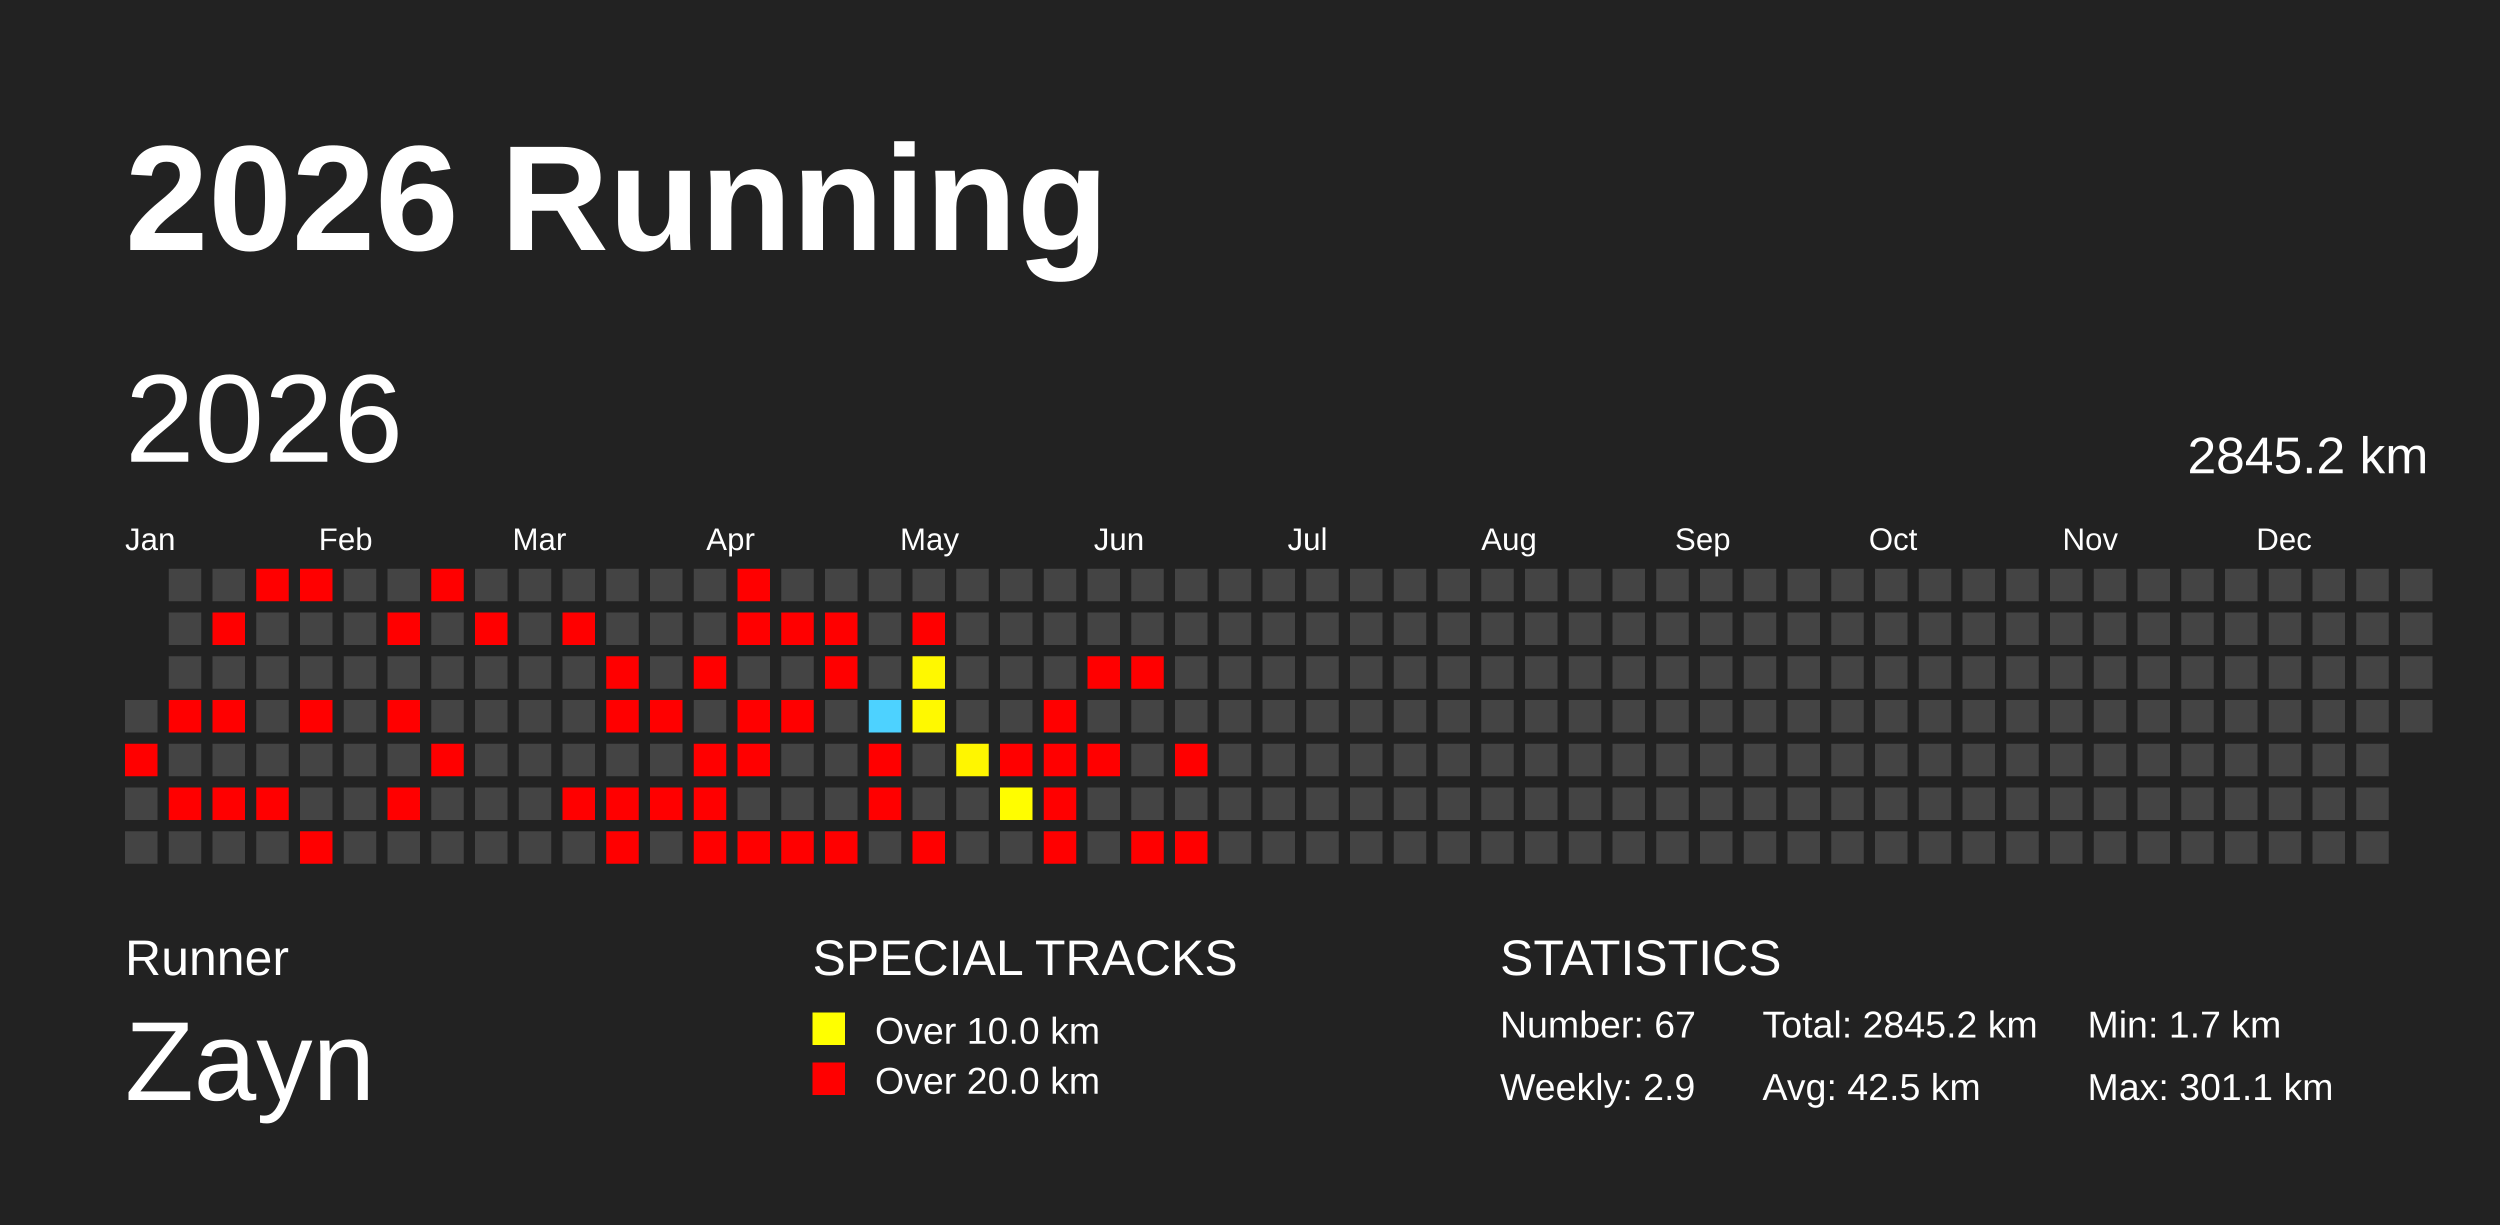
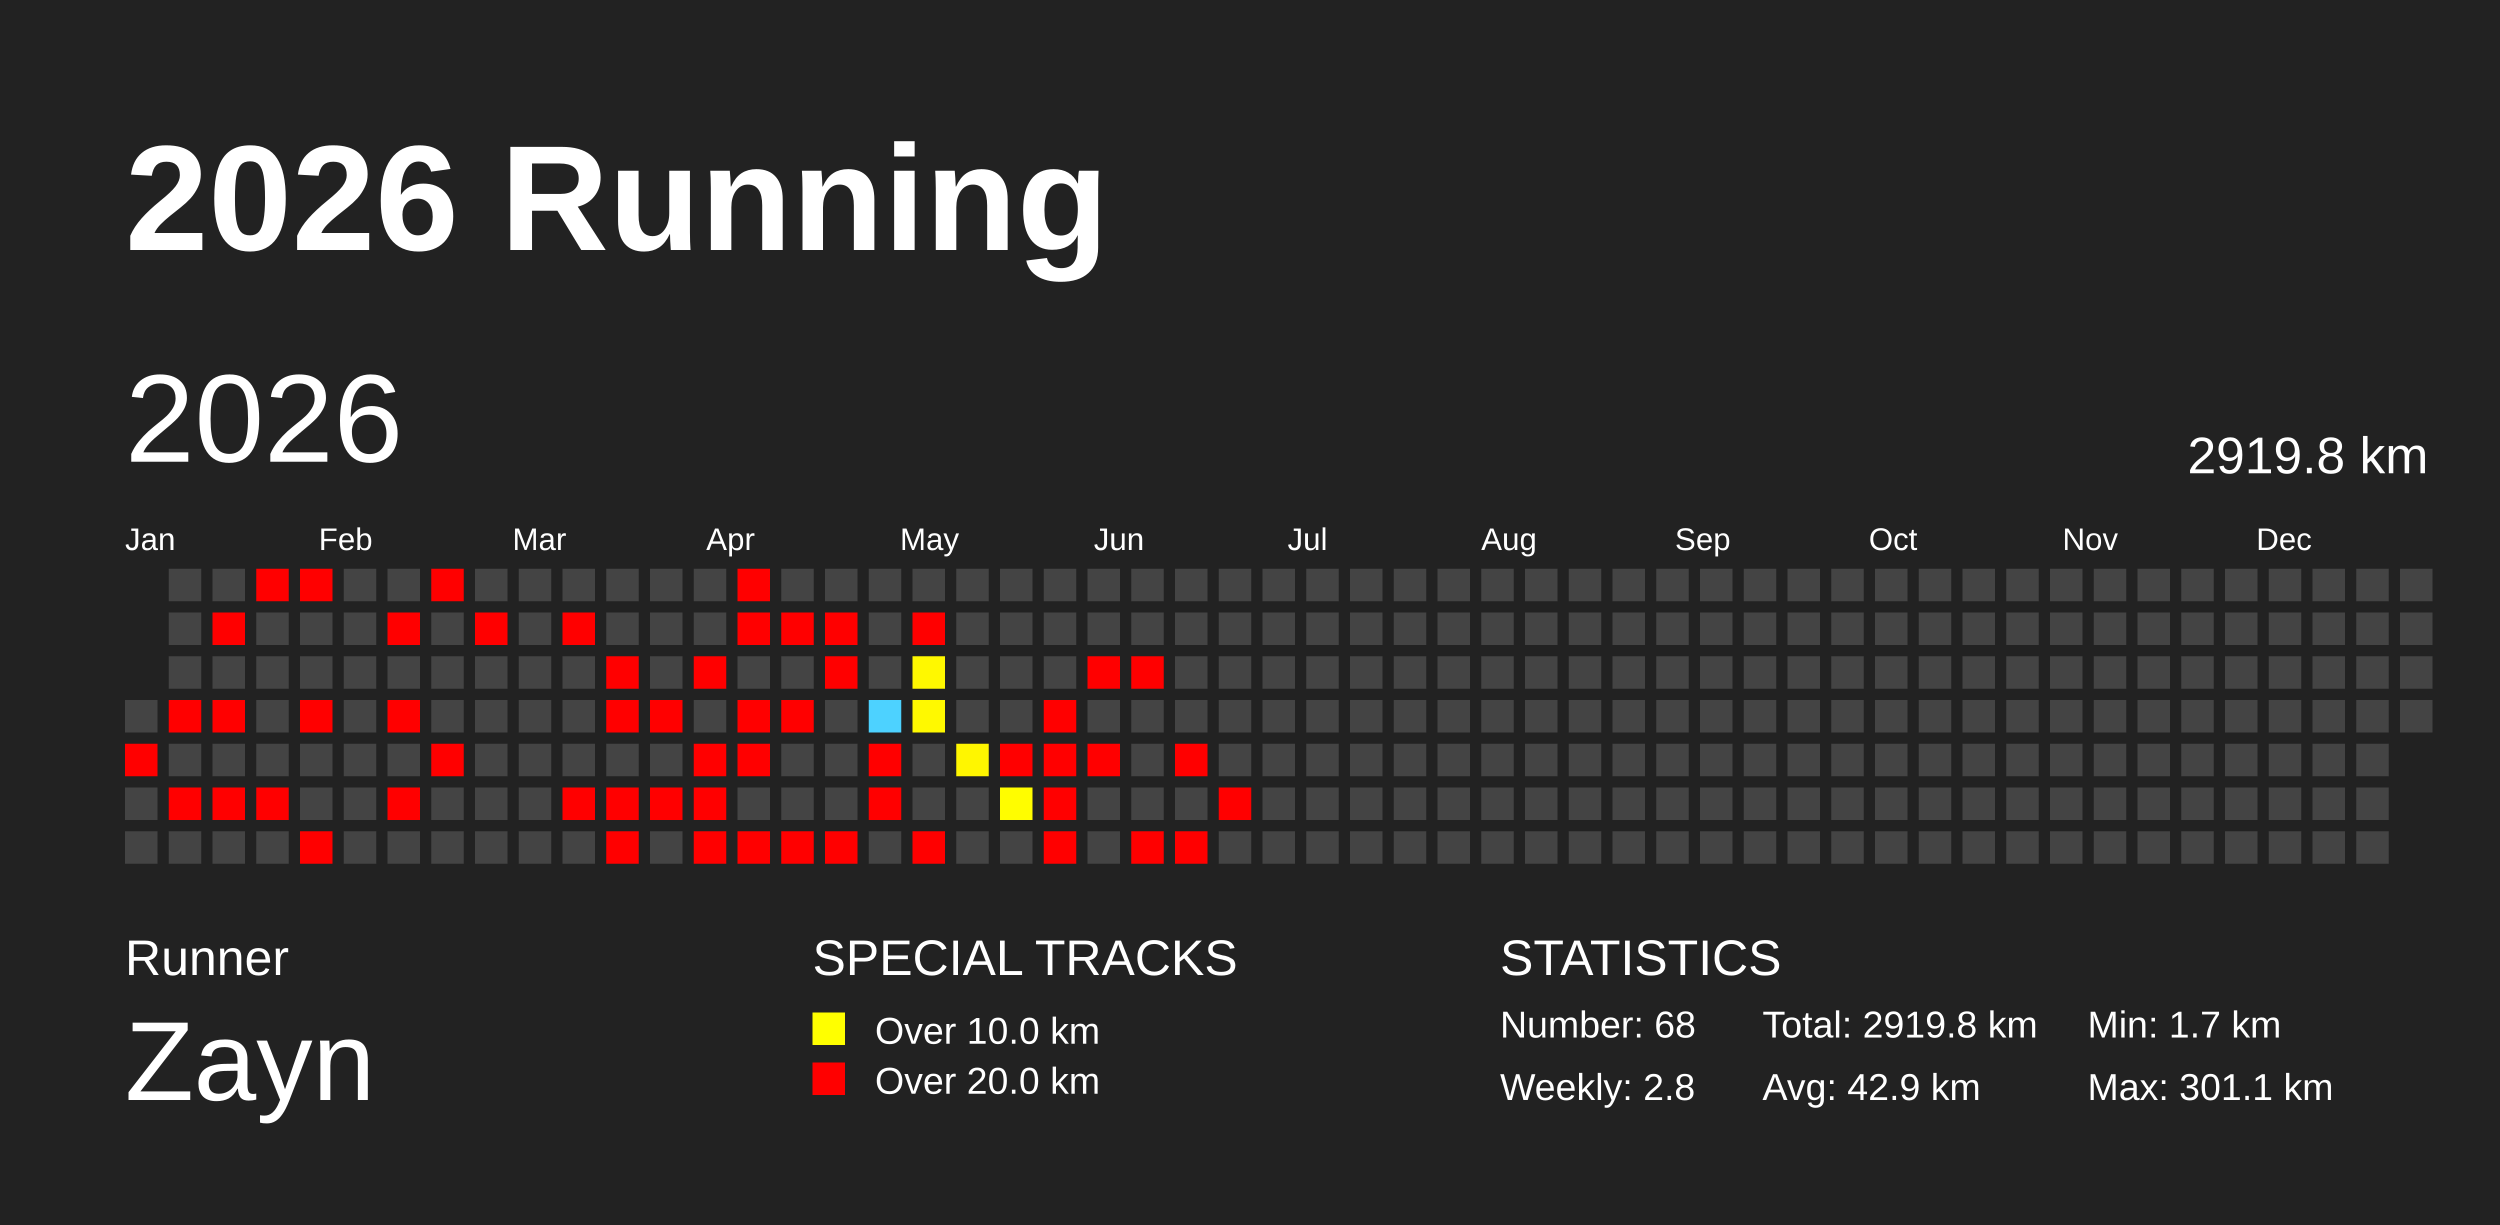
<svg xmlns="http://www.w3.org/2000/svg" baseProfile="full" height="98mm" version="1.1" viewBox="0,0,200,98" width="200mm">
  <defs />
  <rect fill="#222222" height="98" width="200" x="0" y="0" />
  <text fill="#FFFFFF" style="font-size:12px; font-family:Arial; font-weight:bold;" x="10" y="20">2026 Running</text>
  <text fill="#FFFFFF" style="font-size:4px; font-family:Arial" x="10" y="78">Runner</text>
  <text fill="#FFFFFF" style="font-size:9px; font-family:Arial" x="10" y="88">Zayn</text>
  <text fill="#FFFFFF" style="font-size:4px; font-family:Arial" x="65" y="78">SPECIAL TRACKS</text>
  <rect fill="yellow" height="2.6" width="2.6" x="65" y="81" />
  <text fill="#FFFFFF" style="font-size:3px; font-family:Arial" x="70" y="83.5">Over 10.0 km</text>
  <rect fill="red" height="2.6" width="2.6" x="65" y="85" />
  <text fill="#FFFFFF" style="font-size:3px; font-family:Arial" x="70" y="87.5">Over 20.0 km</text>
  <text fill="#FFFFFF" style="font-size:4px; font-family:Arial" x="120" y="78">STATISTICS</text>
-   <text fill="#FFFFFF" style="font-size:3px; font-family:Arial" x="120" y="83">Number: 67</text>
-   <text fill="#FFFFFF" style="font-size:3px; font-family:Arial" x="120" y="88">Weekly: 2.9</text>
-   <text fill="#FFFFFF" style="font-size:3px; font-family:Arial" x="141" y="83">Total: 2845.2 km</text>
-   <text fill="#FFFFFF" style="font-size:3px; font-family:Arial" x="141" y="88">Avg: 42.5 km</text>
+   <text fill="#FFFFFF" style="font-size:3px; font-family:Arial" x="120" y="83">Number: 68</text>
+   <text fill="#FFFFFF" style="font-size:3px; font-family:Arial" x="120" y="88">Weekly: 2.8</text>
+   <text fill="#FFFFFF" style="font-size:3px; font-family:Arial" x="141" y="83">Total: 2919.8 km</text>
+   <text fill="#FFFFFF" style="font-size:3px; font-family:Arial" x="141" y="88">Avg: 42.9 km</text>
  <text fill="#FFFFFF" style="font-size:3px; font-family:Arial" x="167" y="83">Min: 1.7 km</text>
  <text fill="#FFFFFF" style="font-size:3px; font-family:Arial" x="167" y="88">Max: 301.1 km</text>
  <text dominant-baseline="hanging" fill="#FFFFFF" style="font-size:10.0px; font-family:Arial;" x="10" y="30">2026</text>
-   <text dominant-baseline="hanging" fill="#FFFFFF" style="font-size:4.125px; font-family:Arial;" x="175" y="35">2845.2 km</text>
+   <text dominant-baseline="hanging" fill="#FFFFFF" style="font-size:4.125px; font-family:Arial;" x="175" y="35">2919.8 km</text>
  <text fill="#FFFFFF" style="font-size:2.5px; font-family:Arial" x="10.0" y="44">Jan</text>
  <text fill="#FFFFFF" style="font-size:2.5px; font-family:Arial" x="25.5" y="44">Feb</text>
  <text fill="#FFFFFF" style="font-size:2.5px; font-family:Arial" x="41.0" y="44">Mar</text>
  <text fill="#FFFFFF" style="font-size:2.5px; font-family:Arial" x="56.5" y="44">Apr</text>
  <text fill="#FFFFFF" style="font-size:2.5px; font-family:Arial" x="72.0" y="44">May</text>
  <text fill="#FFFFFF" style="font-size:2.5px; font-family:Arial" x="87.5" y="44">Jun</text>
  <text fill="#FFFFFF" style="font-size:2.5px; font-family:Arial" x="103.0" y="44">Jul</text>
  <text fill="#FFFFFF" style="font-size:2.5px; font-family:Arial" x="118.5" y="44">Aug</text>
  <text fill="#FFFFFF" style="font-size:2.5px; font-family:Arial" x="134.0" y="44">Sep</text>
  <text fill="#FFFFFF" style="font-size:2.5px; font-family:Arial" x="149.5" y="44">Oct</text>
  <text fill="#FFFFFF" style="font-size:2.5px; font-family:Arial" x="165.0" y="44">Nov</text>
  <text fill="#FFFFFF" style="font-size:2.5px; font-family:Arial" x="180.5" y="44">Dec</text>
  <rect fill="#444444" height="2.6" width="2.6" x="10.0" y="56.0" />
  <rect fill="red" height="2.6" width="2.6" x="10.0" y="59.5" />
  <rect fill="#444444" height="2.6" width="2.6" x="10.0" y="63.0" />
  <rect fill="#444444" height="2.6" width="2.6" x="10.0" y="66.5" />
  <rect fill="#444444" height="2.6" width="2.6" x="13.5" y="45.5" />
  <rect fill="#444444" height="2.6" width="2.6" x="13.5" y="49.0" />
  <rect fill="#444444" height="2.6" width="2.6" x="13.5" y="52.5" />
  <rect fill="red" height="2.6" width="2.6" x="13.5" y="56.0" />
  <rect fill="#444444" height="2.6" width="2.6" x="13.5" y="59.5" />
  <rect fill="red" height="2.6" width="2.6" x="13.5" y="63.0" />
  <rect fill="#444444" height="2.6" width="2.6" x="13.5" y="66.5" />
  <rect fill="#444444" height="2.6" width="2.6" x="17.0" y="45.5" />
  <rect fill="red" height="2.6" width="2.6" x="17.0" y="49.0" />
  <rect fill="#444444" height="2.6" width="2.6" x="17.0" y="52.5" />
  <rect fill="red" height="2.6" width="2.6" x="17.0" y="56.0" />
  <rect fill="#444444" height="2.6" width="2.6" x="17.0" y="59.5" />
  <rect fill="red" height="2.6" width="2.6" x="17.0" y="63.0" />
  <rect fill="#444444" height="2.6" width="2.6" x="17.0" y="66.5" />
  <rect fill="red" height="2.6" width="2.6" x="20.5" y="45.5" />
  <rect fill="#444444" height="2.6" width="2.6" x="20.5" y="49.0" />
  <rect fill="#444444" height="2.6" width="2.6" x="20.5" y="52.5" />
  <rect fill="#444444" height="2.6" width="2.6" x="20.5" y="56.0" />
  <rect fill="#444444" height="2.6" width="2.6" x="20.5" y="59.5" />
  <rect fill="red" height="2.6" width="2.6" x="20.5" y="63.0" />
  <rect fill="#444444" height="2.6" width="2.6" x="20.5" y="66.5" />
  <rect fill="red" height="2.6" width="2.6" x="24.0" y="45.5" />
  <rect fill="#444444" height="2.6" width="2.6" x="24.0" y="49.0" />
  <rect fill="#444444" height="2.6" width="2.6" x="24.0" y="52.5" />
  <rect fill="red" height="2.6" width="2.6" x="24.0" y="56.0" />
  <rect fill="#444444" height="2.6" width="2.6" x="24.0" y="59.5" />
  <rect fill="#444444" height="2.6" width="2.6" x="24.0" y="63.0" />
  <rect fill="red" height="2.6" width="2.6" x="24.0" y="66.5" />
  <rect fill="#444444" height="2.6" width="2.6" x="27.5" y="45.5" />
  <rect fill="#444444" height="2.6" width="2.6" x="27.5" y="49.0" />
  <rect fill="#444444" height="2.6" width="2.6" x="27.5" y="52.5" />
  <rect fill="#444444" height="2.6" width="2.6" x="27.5" y="56.0" />
  <rect fill="#444444" height="2.6" width="2.6" x="27.5" y="59.5" />
  <rect fill="#444444" height="2.6" width="2.6" x="27.5" y="63.0" />
  <rect fill="#444444" height="2.6" width="2.6" x="27.5" y="66.5" />
  <rect fill="#444444" height="2.6" width="2.6" x="31.0" y="45.5" />
  <rect fill="red" height="2.6" width="2.6" x="31.0" y="49.0" />
  <rect fill="#444444" height="2.6" width="2.6" x="31.0" y="52.5" />
  <rect fill="red" height="2.6" width="2.6" x="31.0" y="56.0" />
  <rect fill="#444444" height="2.6" width="2.6" x="31.0" y="59.5" />
  <rect fill="red" height="2.6" width="2.6" x="31.0" y="63.0" />
  <rect fill="#444444" height="2.6" width="2.6" x="31.0" y="66.5" />
  <rect fill="red" height="2.6" width="2.6" x="34.5" y="45.5" />
  <rect fill="#444444" height="2.6" width="2.6" x="34.5" y="49.0" />
  <rect fill="#444444" height="2.6" width="2.6" x="34.5" y="52.5" />
  <rect fill="#444444" height="2.6" width="2.6" x="34.5" y="56.0" />
  <rect fill="red" height="2.6" width="2.6" x="34.5" y="59.5" />
  <rect fill="#444444" height="2.6" width="2.6" x="34.5" y="63.0" />
  <rect fill="#444444" height="2.6" width="2.6" x="34.5" y="66.5" />
  <rect fill="#444444" height="2.6" width="2.6" x="38.0" y="45.5" />
  <rect fill="red" height="2.6" width="2.6" x="38.0" y="49.0" />
  <rect fill="#444444" height="2.6" width="2.6" x="38.0" y="52.5" />
  <rect fill="#444444" height="2.6" width="2.6" x="38.0" y="56.0" />
  <rect fill="#444444" height="2.6" width="2.6" x="38.0" y="59.5" />
  <rect fill="#444444" height="2.6" width="2.6" x="38.0" y="63.0" />
  <rect fill="#444444" height="2.6" width="2.6" x="38.0" y="66.5" />
  <rect fill="#444444" height="2.6" width="2.6" x="41.5" y="45.5" />
  <rect fill="#444444" height="2.6" width="2.6" x="41.5" y="49.0" />
  <rect fill="#444444" height="2.6" width="2.6" x="41.5" y="52.5" />
  <rect fill="#444444" height="2.6" width="2.6" x="41.5" y="56.0" />
  <rect fill="#444444" height="2.6" width="2.6" x="41.5" y="59.5" />
  <rect fill="#444444" height="2.6" width="2.6" x="41.5" y="63.0" />
  <rect fill="#444444" height="2.6" width="2.6" x="41.5" y="66.5" />
  <rect fill="#444444" height="2.6" width="2.6" x="45.0" y="45.5" />
  <rect fill="red" height="2.6" width="2.6" x="45.0" y="49.0" />
  <rect fill="#444444" height="2.6" width="2.6" x="45.0" y="52.5" />
  <rect fill="#444444" height="2.6" width="2.6" x="45.0" y="56.0" />
  <rect fill="#444444" height="2.6" width="2.6" x="45.0" y="59.5" />
  <rect fill="red" height="2.6" width="2.6" x="45.0" y="63.0" />
  <rect fill="#444444" height="2.6" width="2.6" x="45.0" y="66.5" />
  <rect fill="#444444" height="2.6" width="2.6" x="48.5" y="45.5" />
  <rect fill="#444444" height="2.6" width="2.6" x="48.5" y="49.0" />
  <rect fill="red" height="2.6" width="2.6" x="48.5" y="52.5" />
  <rect fill="red" height="2.6" width="2.6" x="48.5" y="56.0" />
  <rect fill="#444444" height="2.6" width="2.6" x="48.5" y="59.5" />
  <rect fill="red" height="2.6" width="2.6" x="48.5" y="63.0" />
  <rect fill="red" height="2.6" width="2.6" x="48.5" y="66.5" />
  <rect fill="#444444" height="2.6" width="2.6" x="52.0" y="45.5" />
  <rect fill="#444444" height="2.6" width="2.6" x="52.0" y="49.0" />
  <rect fill="#444444" height="2.6" width="2.6" x="52.0" y="52.5" />
  <rect fill="red" height="2.6" width="2.6" x="52.0" y="56.0" />
  <rect fill="#444444" height="2.6" width="2.6" x="52.0" y="59.5" />
  <rect fill="red" height="2.6" width="2.6" x="52.0" y="63.0" />
  <rect fill="#444444" height="2.6" width="2.6" x="52.0" y="66.5" />
  <rect fill="#444444" height="2.6" width="2.6" x="55.5" y="45.5" />
  <rect fill="#444444" height="2.6" width="2.6" x="55.5" y="49.0" />
  <rect fill="red" height="2.6" width="2.6" x="55.5" y="52.5" />
  <rect fill="#444444" height="2.6" width="2.6" x="55.5" y="56.0" />
  <rect fill="red" height="2.6" width="2.6" x="55.5" y="59.5" />
  <rect fill="red" height="2.6" width="2.6" x="55.5" y="63.0" />
  <rect fill="red" height="2.6" width="2.6" x="55.5" y="66.5" />
  <rect fill="red" height="2.6" width="2.6" x="59.0" y="45.5" />
  <rect fill="red" height="2.6" width="2.6" x="59.0" y="49.0" />
  <rect fill="#444444" height="2.6" width="2.6" x="59.0" y="52.5" />
  <rect fill="red" height="2.6" width="2.6" x="59.0" y="56.0" />
  <rect fill="red" height="2.6" width="2.6" x="59.0" y="59.5" />
  <rect fill="#444444" height="2.6" width="2.6" x="59.0" y="63.0" />
  <rect fill="red" height="2.6" width="2.6" x="59.0" y="66.5" />
  <rect fill="#444444" height="2.6" width="2.6" x="62.5" y="45.5" />
  <rect fill="red" height="2.6" width="2.6" x="62.5" y="49.0" />
  <rect fill="#444444" height="2.6" width="2.6" x="62.5" y="52.5" />
  <rect fill="red" height="2.6" width="2.6" x="62.5" y="56.0" />
  <rect fill="#444444" height="2.6" width="2.6" x="62.5" y="59.5" />
  <rect fill="#444444" height="2.6" width="2.6" x="62.5" y="63.0" />
  <rect fill="red" height="2.6" width="2.6" x="62.5" y="66.5" />
  <rect fill="#444444" height="2.6" width="2.6" x="66.0" y="45.5" />
  <rect fill="red" height="2.6" width="2.6" x="66.0" y="49.0" />
  <rect fill="red" height="2.6" width="2.6" x="66.0" y="52.5" />
  <rect fill="#444444" height="2.6" width="2.6" x="66.0" y="56.0" />
  <rect fill="#444444" height="2.6" width="2.6" x="66.0" y="59.5" />
  <rect fill="#444444" height="2.6" width="2.6" x="66.0" y="63.0" />
  <rect fill="red" height="2.6" width="2.6" x="66.0" y="66.5" />
  <rect fill="#444444" height="2.6" width="2.6" x="69.5" y="45.5" />
  <rect fill="#444444" height="2.6" width="2.6" x="69.5" y="49.0" />
  <rect fill="#444444" height="2.6" width="2.6" x="69.5" y="52.5" />
  <rect fill="#4dd2ff" height="2.6" width="2.6" x="69.5" y="56.0" />
  <rect fill="red" height="2.6" width="2.6" x="69.5" y="59.5" />
  <rect fill="red" height="2.6" width="2.6" x="69.5" y="63.0" />
  <rect fill="#444444" height="2.6" width="2.6" x="69.5" y="66.5" />
  <rect fill="#444444" height="2.6" width="2.6" x="73.0" y="45.5" />
  <rect fill="red" height="2.6" width="2.6" x="73.0" y="49.0" />
  <rect fill="#fff800" height="2.6" width="2.6" x="73.0" y="52.5" />
  <rect fill="#fff900" height="2.6" width="2.6" x="73.0" y="56.0" />
  <rect fill="#444444" height="2.6" width="2.6" x="73.0" y="59.5" />
  <rect fill="#444444" height="2.6" width="2.6" x="73.0" y="63.0" />
  <rect fill="red" height="2.6" width="2.6" x="73.0" y="66.5" />
  <rect fill="#444444" height="2.6" width="2.6" x="76.5" y="45.5" />
  <rect fill="#444444" height="2.6" width="2.6" x="76.5" y="49.0" />
  <rect fill="#444444" height="2.6" width="2.6" x="76.5" y="52.5" />
  <rect fill="#444444" height="2.6" width="2.6" x="76.5" y="56.0" />
  <rect fill="#fff600" height="2.6" width="2.6" x="76.5" y="59.5" />
  <rect fill="#444444" height="2.6" width="2.6" x="76.5" y="63.0" />
  <rect fill="#444444" height="2.6" width="2.6" x="76.5" y="66.5" />
  <rect fill="#444444" height="2.6" width="2.6" x="80.0" y="45.5" />
  <rect fill="#444444" height="2.6" width="2.6" x="80.0" y="49.0" />
  <rect fill="#444444" height="2.6" width="2.6" x="80.0" y="52.5" />
  <rect fill="#444444" height="2.6" width="2.6" x="80.0" y="56.0" />
  <rect fill="red" height="2.6" width="2.6" x="80.0" y="59.5" />
  <rect fill="#fffd00" height="2.6" width="2.6" x="80.0" y="63.0" />
  <rect fill="#444444" height="2.6" width="2.6" x="80.0" y="66.5" />
  <rect fill="#444444" height="2.6" width="2.6" x="83.5" y="45.5" />
  <rect fill="#444444" height="2.6" width="2.6" x="83.5" y="49.0" />
  <rect fill="#444444" height="2.6" width="2.6" x="83.5" y="52.5" />
  <rect fill="red" height="2.6" width="2.6" x="83.5" y="56.0" />
  <rect fill="red" height="2.6" width="2.6" x="83.5" y="59.5" />
  <rect fill="red" height="2.6" width="2.6" x="83.5" y="63.0" />
  <rect fill="red" height="2.6" width="2.6" x="83.5" y="66.5" />
  <rect fill="#444444" height="2.6" width="2.6" x="87.0" y="45.5" />
  <rect fill="#444444" height="2.6" width="2.6" x="87.0" y="49.0" />
  <rect fill="red" height="2.6" width="2.6" x="87.0" y="52.5" />
  <rect fill="#444444" height="2.6" width="2.6" x="87.0" y="56.0" />
  <rect fill="red" height="2.6" width="2.6" x="87.0" y="59.5" />
  <rect fill="#444444" height="2.6" width="2.6" x="87.0" y="63.0" />
  <rect fill="#444444" height="2.6" width="2.6" x="87.0" y="66.5" />
  <rect fill="#444444" height="2.6" width="2.6" x="90.5" y="45.5" />
  <rect fill="#444444" height="2.6" width="2.6" x="90.5" y="49.0" />
  <rect fill="red" height="2.6" width="2.6" x="90.5" y="52.5" />
  <rect fill="#444444" height="2.6" width="2.6" x="90.5" y="56.0" />
  <rect fill="#444444" height="2.6" width="2.6" x="90.5" y="59.5" />
  <rect fill="#444444" height="2.6" width="2.6" x="90.5" y="63.0" />
  <rect fill="red" height="2.6" width="2.6" x="90.5" y="66.5" />
  <rect fill="#444444" height="2.6" width="2.6" x="94.0" y="45.5" />
  <rect fill="#444444" height="2.6" width="2.6" x="94.0" y="49.0" />
  <rect fill="#444444" height="2.6" width="2.6" x="94.0" y="52.5" />
  <rect fill="#444444" height="2.6" width="2.6" x="94.0" y="56.0" />
  <rect fill="red" height="2.6" width="2.6" x="94.0" y="59.5" />
  <rect fill="#444444" height="2.6" width="2.6" x="94.0" y="63.0" />
  <rect fill="red" height="2.6" width="2.6" x="94.0" y="66.5" />
  <rect fill="#444444" height="2.6" width="2.6" x="97.5" y="45.5" />
  <rect fill="#444444" height="2.6" width="2.6" x="97.5" y="49.0" />
  <rect fill="#444444" height="2.6" width="2.6" x="97.5" y="52.5" />
  <rect fill="#444444" height="2.6" width="2.6" x="97.5" y="56.0" />
  <rect fill="#444444" height="2.6" width="2.6" x="97.5" y="59.5" />
-   <rect fill="#444444" height="2.6" width="2.6" x="97.5" y="63.0" />
+   <rect fill="red" height="2.6" width="2.6" x="97.5" y="63.0" />
  <rect fill="#444444" height="2.6" width="2.6" x="97.5" y="66.5" />
  <rect fill="#444444" height="2.6" width="2.6" x="101.0" y="45.5" />
  <rect fill="#444444" height="2.6" width="2.6" x="101.0" y="49.0" />
  <rect fill="#444444" height="2.6" width="2.6" x="101.0" y="52.5" />
  <rect fill="#444444" height="2.6" width="2.6" x="101.0" y="56.0" />
  <rect fill="#444444" height="2.6" width="2.6" x="101.0" y="59.5" />
  <rect fill="#444444" height="2.6" width="2.6" x="101.0" y="63.0" />
  <rect fill="#444444" height="2.6" width="2.6" x="101.0" y="66.5" />
  <rect fill="#444444" height="2.6" width="2.6" x="104.5" y="45.5" />
  <rect fill="#444444" height="2.6" width="2.6" x="104.5" y="49.0" />
  <rect fill="#444444" height="2.6" width="2.6" x="104.5" y="52.5" />
  <rect fill="#444444" height="2.6" width="2.6" x="104.5" y="56.0" />
  <rect fill="#444444" height="2.6" width="2.6" x="104.5" y="59.5" />
  <rect fill="#444444" height="2.6" width="2.6" x="104.5" y="63.0" />
  <rect fill="#444444" height="2.6" width="2.6" x="104.5" y="66.5" />
  <rect fill="#444444" height="2.6" width="2.6" x="108.0" y="45.5" />
  <rect fill="#444444" height="2.6" width="2.6" x="108.0" y="49.0" />
  <rect fill="#444444" height="2.6" width="2.6" x="108.0" y="52.5" />
  <rect fill="#444444" height="2.6" width="2.6" x="108.0" y="56.0" />
  <rect fill="#444444" height="2.6" width="2.6" x="108.0" y="59.5" />
  <rect fill="#444444" height="2.6" width="2.6" x="108.0" y="63.0" />
  <rect fill="#444444" height="2.6" width="2.6" x="108.0" y="66.5" />
  <rect fill="#444444" height="2.6" width="2.6" x="111.5" y="45.5" />
  <rect fill="#444444" height="2.6" width="2.6" x="111.5" y="49.0" />
  <rect fill="#444444" height="2.6" width="2.6" x="111.5" y="52.5" />
  <rect fill="#444444" height="2.6" width="2.6" x="111.5" y="56.0" />
  <rect fill="#444444" height="2.6" width="2.6" x="111.5" y="59.5" />
  <rect fill="#444444" height="2.6" width="2.6" x="111.5" y="63.0" />
  <rect fill="#444444" height="2.6" width="2.6" x="111.5" y="66.5" />
  <rect fill="#444444" height="2.6" width="2.6" x="115.0" y="45.5" />
  <rect fill="#444444" height="2.6" width="2.6" x="115.0" y="49.0" />
  <rect fill="#444444" height="2.6" width="2.6" x="115.0" y="52.5" />
  <rect fill="#444444" height="2.6" width="2.6" x="115.0" y="56.0" />
  <rect fill="#444444" height="2.6" width="2.6" x="115.0" y="59.5" />
  <rect fill="#444444" height="2.6" width="2.6" x="115.0" y="63.0" />
  <rect fill="#444444" height="2.6" width="2.6" x="115.0" y="66.5" />
  <rect fill="#444444" height="2.6" width="2.6" x="118.5" y="45.5" />
  <rect fill="#444444" height="2.6" width="2.6" x="118.5" y="49.0" />
  <rect fill="#444444" height="2.6" width="2.6" x="118.5" y="52.5" />
  <rect fill="#444444" height="2.6" width="2.6" x="118.5" y="56.0" />
  <rect fill="#444444" height="2.6" width="2.6" x="118.5" y="59.5" />
  <rect fill="#444444" height="2.6" width="2.6" x="118.5" y="63.0" />
  <rect fill="#444444" height="2.6" width="2.6" x="118.5" y="66.5" />
  <rect fill="#444444" height="2.6" width="2.6" x="122.0" y="45.5" />
  <rect fill="#444444" height="2.6" width="2.6" x="122.0" y="49.0" />
  <rect fill="#444444" height="2.6" width="2.6" x="122.0" y="52.5" />
  <rect fill="#444444" height="2.6" width="2.6" x="122.0" y="56.0" />
  <rect fill="#444444" height="2.6" width="2.6" x="122.0" y="59.5" />
  <rect fill="#444444" height="2.6" width="2.6" x="122.0" y="63.0" />
  <rect fill="#444444" height="2.6" width="2.6" x="122.0" y="66.5" />
  <rect fill="#444444" height="2.6" width="2.6" x="125.5" y="45.5" />
  <rect fill="#444444" height="2.6" width="2.6" x="125.5" y="49.0" />
  <rect fill="#444444" height="2.6" width="2.6" x="125.5" y="52.5" />
  <rect fill="#444444" height="2.6" width="2.6" x="125.5" y="56.0" />
  <rect fill="#444444" height="2.6" width="2.6" x="125.5" y="59.5" />
  <rect fill="#444444" height="2.6" width="2.6" x="125.5" y="63.0" />
  <rect fill="#444444" height="2.6" width="2.6" x="125.5" y="66.5" />
  <rect fill="#444444" height="2.6" width="2.6" x="129.0" y="45.5" />
  <rect fill="#444444" height="2.6" width="2.6" x="129.0" y="49.0" />
  <rect fill="#444444" height="2.6" width="2.6" x="129.0" y="52.5" />
  <rect fill="#444444" height="2.6" width="2.6" x="129.0" y="56.0" />
  <rect fill="#444444" height="2.6" width="2.6" x="129.0" y="59.5" />
  <rect fill="#444444" height="2.6" width="2.6" x="129.0" y="63.0" />
  <rect fill="#444444" height="2.6" width="2.6" x="129.0" y="66.5" />
  <rect fill="#444444" height="2.6" width="2.6" x="132.5" y="45.5" />
  <rect fill="#444444" height="2.6" width="2.6" x="132.5" y="49.0" />
  <rect fill="#444444" height="2.6" width="2.6" x="132.5" y="52.5" />
  <rect fill="#444444" height="2.6" width="2.6" x="132.5" y="56.0" />
  <rect fill="#444444" height="2.6" width="2.6" x="132.5" y="59.5" />
  <rect fill="#444444" height="2.6" width="2.6" x="132.5" y="63.0" />
  <rect fill="#444444" height="2.6" width="2.6" x="132.5" y="66.5" />
  <rect fill="#444444" height="2.6" width="2.6" x="136.0" y="45.5" />
  <rect fill="#444444" height="2.6" width="2.6" x="136.0" y="49.0" />
  <rect fill="#444444" height="2.6" width="2.6" x="136.0" y="52.5" />
  <rect fill="#444444" height="2.6" width="2.6" x="136.0" y="56.0" />
  <rect fill="#444444" height="2.6" width="2.6" x="136.0" y="59.5" />
  <rect fill="#444444" height="2.6" width="2.6" x="136.0" y="63.0" />
  <rect fill="#444444" height="2.6" width="2.6" x="136.0" y="66.5" />
  <rect fill="#444444" height="2.6" width="2.6" x="139.5" y="45.5" />
  <rect fill="#444444" height="2.6" width="2.6" x="139.5" y="49.0" />
  <rect fill="#444444" height="2.6" width="2.6" x="139.5" y="52.5" />
  <rect fill="#444444" height="2.6" width="2.6" x="139.5" y="56.0" />
  <rect fill="#444444" height="2.6" width="2.6" x="139.5" y="59.5" />
  <rect fill="#444444" height="2.6" width="2.6" x="139.5" y="63.0" />
  <rect fill="#444444" height="2.6" width="2.6" x="139.5" y="66.5" />
  <rect fill="#444444" height="2.6" width="2.6" x="143.0" y="45.5" />
  <rect fill="#444444" height="2.6" width="2.6" x="143.0" y="49.0" />
  <rect fill="#444444" height="2.6" width="2.6" x="143.0" y="52.5" />
  <rect fill="#444444" height="2.6" width="2.6" x="143.0" y="56.0" />
  <rect fill="#444444" height="2.6" width="2.6" x="143.0" y="59.5" />
  <rect fill="#444444" height="2.6" width="2.6" x="143.0" y="63.0" />
  <rect fill="#444444" height="2.6" width="2.6" x="143.0" y="66.5" />
  <rect fill="#444444" height="2.6" width="2.6" x="146.5" y="45.5" />
  <rect fill="#444444" height="2.6" width="2.6" x="146.5" y="49.0" />
  <rect fill="#444444" height="2.6" width="2.6" x="146.5" y="52.5" />
  <rect fill="#444444" height="2.6" width="2.6" x="146.5" y="56.0" />
  <rect fill="#444444" height="2.6" width="2.6" x="146.5" y="59.5" />
  <rect fill="#444444" height="2.6" width="2.6" x="146.5" y="63.0" />
  <rect fill="#444444" height="2.6" width="2.6" x="146.5" y="66.5" />
  <rect fill="#444444" height="2.6" width="2.6" x="150.0" y="45.5" />
  <rect fill="#444444" height="2.6" width="2.6" x="150.0" y="49.0" />
  <rect fill="#444444" height="2.6" width="2.6" x="150.0" y="52.5" />
  <rect fill="#444444" height="2.6" width="2.6" x="150.0" y="56.0" />
  <rect fill="#444444" height="2.6" width="2.6" x="150.0" y="59.5" />
  <rect fill="#444444" height="2.6" width="2.6" x="150.0" y="63.0" />
  <rect fill="#444444" height="2.6" width="2.6" x="150.0" y="66.5" />
  <rect fill="#444444" height="2.6" width="2.6" x="153.5" y="45.5" />
  <rect fill="#444444" height="2.6" width="2.6" x="153.5" y="49.0" />
  <rect fill="#444444" height="2.6" width="2.6" x="153.5" y="52.5" />
  <rect fill="#444444" height="2.6" width="2.6" x="153.5" y="56.0" />
  <rect fill="#444444" height="2.6" width="2.6" x="153.5" y="59.5" />
  <rect fill="#444444" height="2.6" width="2.6" x="153.5" y="63.0" />
  <rect fill="#444444" height="2.6" width="2.6" x="153.5" y="66.5" />
  <rect fill="#444444" height="2.6" width="2.6" x="157.0" y="45.5" />
  <rect fill="#444444" height="2.6" width="2.6" x="157.0" y="49.0" />
  <rect fill="#444444" height="2.6" width="2.6" x="157.0" y="52.5" />
  <rect fill="#444444" height="2.6" width="2.6" x="157.0" y="56.0" />
  <rect fill="#444444" height="2.6" width="2.6" x="157.0" y="59.5" />
  <rect fill="#444444" height="2.6" width="2.6" x="157.0" y="63.0" />
  <rect fill="#444444" height="2.6" width="2.6" x="157.0" y="66.5" />
  <rect fill="#444444" height="2.6" width="2.6" x="160.5" y="45.5" />
  <rect fill="#444444" height="2.6" width="2.6" x="160.5" y="49.0" />
  <rect fill="#444444" height="2.6" width="2.6" x="160.5" y="52.5" />
  <rect fill="#444444" height="2.6" width="2.6" x="160.5" y="56.0" />
  <rect fill="#444444" height="2.6" width="2.6" x="160.5" y="59.5" />
  <rect fill="#444444" height="2.6" width="2.6" x="160.5" y="63.0" />
  <rect fill="#444444" height="2.6" width="2.6" x="160.5" y="66.5" />
  <rect fill="#444444" height="2.6" width="2.6" x="164.0" y="45.5" />
  <rect fill="#444444" height="2.6" width="2.6" x="164.0" y="49.0" />
  <rect fill="#444444" height="2.6" width="2.6" x="164.0" y="52.5" />
  <rect fill="#444444" height="2.6" width="2.6" x="164.0" y="56.0" />
  <rect fill="#444444" height="2.6" width="2.6" x="164.0" y="59.5" />
  <rect fill="#444444" height="2.6" width="2.6" x="164.0" y="63.0" />
  <rect fill="#444444" height="2.6" width="2.6" x="164.0" y="66.5" />
  <rect fill="#444444" height="2.6" width="2.6" x="167.5" y="45.5" />
  <rect fill="#444444" height="2.6" width="2.6" x="167.5" y="49.0" />
  <rect fill="#444444" height="2.6" width="2.6" x="167.5" y="52.5" />
  <rect fill="#444444" height="2.6" width="2.6" x="167.5" y="56.0" />
  <rect fill="#444444" height="2.6" width="2.6" x="167.5" y="59.5" />
  <rect fill="#444444" height="2.6" width="2.6" x="167.5" y="63.0" />
  <rect fill="#444444" height="2.6" width="2.6" x="167.5" y="66.5" />
  <rect fill="#444444" height="2.6" width="2.6" x="171.0" y="45.5" />
  <rect fill="#444444" height="2.6" width="2.6" x="171.0" y="49.0" />
  <rect fill="#444444" height="2.6" width="2.6" x="171.0" y="52.5" />
  <rect fill="#444444" height="2.6" width="2.6" x="171.0" y="56.0" />
  <rect fill="#444444" height="2.6" width="2.6" x="171.0" y="59.5" />
  <rect fill="#444444" height="2.6" width="2.6" x="171.0" y="63.0" />
  <rect fill="#444444" height="2.6" width="2.6" x="171.0" y="66.5" />
  <rect fill="#444444" height="2.6" width="2.6" x="174.5" y="45.5" />
  <rect fill="#444444" height="2.6" width="2.6" x="174.5" y="49.0" />
  <rect fill="#444444" height="2.6" width="2.6" x="174.5" y="52.5" />
  <rect fill="#444444" height="2.6" width="2.6" x="174.5" y="56.0" />
  <rect fill="#444444" height="2.6" width="2.6" x="174.5" y="59.5" />
  <rect fill="#444444" height="2.6" width="2.6" x="174.5" y="63.0" />
  <rect fill="#444444" height="2.6" width="2.6" x="174.5" y="66.5" />
  <rect fill="#444444" height="2.6" width="2.6" x="178.0" y="45.5" />
  <rect fill="#444444" height="2.6" width="2.6" x="178.0" y="49.0" />
  <rect fill="#444444" height="2.6" width="2.6" x="178.0" y="52.5" />
  <rect fill="#444444" height="2.6" width="2.6" x="178.0" y="56.0" />
  <rect fill="#444444" height="2.6" width="2.6" x="178.0" y="59.5" />
  <rect fill="#444444" height="2.6" width="2.6" x="178.0" y="63.0" />
  <rect fill="#444444" height="2.6" width="2.6" x="178.0" y="66.5" />
  <rect fill="#444444" height="2.6" width="2.6" x="181.5" y="45.5" />
  <rect fill="#444444" height="2.6" width="2.6" x="181.5" y="49.0" />
  <rect fill="#444444" height="2.6" width="2.6" x="181.5" y="52.5" />
  <rect fill="#444444" height="2.6" width="2.6" x="181.5" y="56.0" />
  <rect fill="#444444" height="2.6" width="2.6" x="181.5" y="59.5" />
  <rect fill="#444444" height="2.6" width="2.6" x="181.5" y="63.0" />
  <rect fill="#444444" height="2.6" width="2.6" x="181.5" y="66.5" />
  <rect fill="#444444" height="2.6" width="2.6" x="185.0" y="45.5" />
  <rect fill="#444444" height="2.6" width="2.6" x="185.0" y="49.0" />
  <rect fill="#444444" height="2.6" width="2.6" x="185.0" y="52.5" />
  <rect fill="#444444" height="2.6" width="2.6" x="185.0" y="56.0" />
  <rect fill="#444444" height="2.6" width="2.6" x="185.0" y="59.5" />
  <rect fill="#444444" height="2.6" width="2.6" x="185.0" y="63.0" />
  <rect fill="#444444" height="2.6" width="2.6" x="185.0" y="66.5" />
  <rect fill="#444444" height="2.6" width="2.6" x="188.5" y="45.5" />
  <rect fill="#444444" height="2.6" width="2.6" x="188.5" y="49.0" />
  <rect fill="#444444" height="2.6" width="2.6" x="188.5" y="52.5" />
  <rect fill="#444444" height="2.6" width="2.6" x="188.5" y="56.0" />
  <rect fill="#444444" height="2.6" width="2.6" x="188.5" y="59.5" />
  <rect fill="#444444" height="2.6" width="2.6" x="188.5" y="63.0" />
  <rect fill="#444444" height="2.6" width="2.6" x="188.5" y="66.5" />
  <rect fill="#444444" height="2.6" width="2.6" x="192.0" y="45.5" />
  <rect fill="#444444" height="2.6" width="2.6" x="192.0" y="49.0" />
  <rect fill="#444444" height="2.6" width="2.6" x="192.0" y="52.5" />
  <rect fill="#444444" height="2.6" width="2.6" x="192.0" y="56.0" />
</svg>
